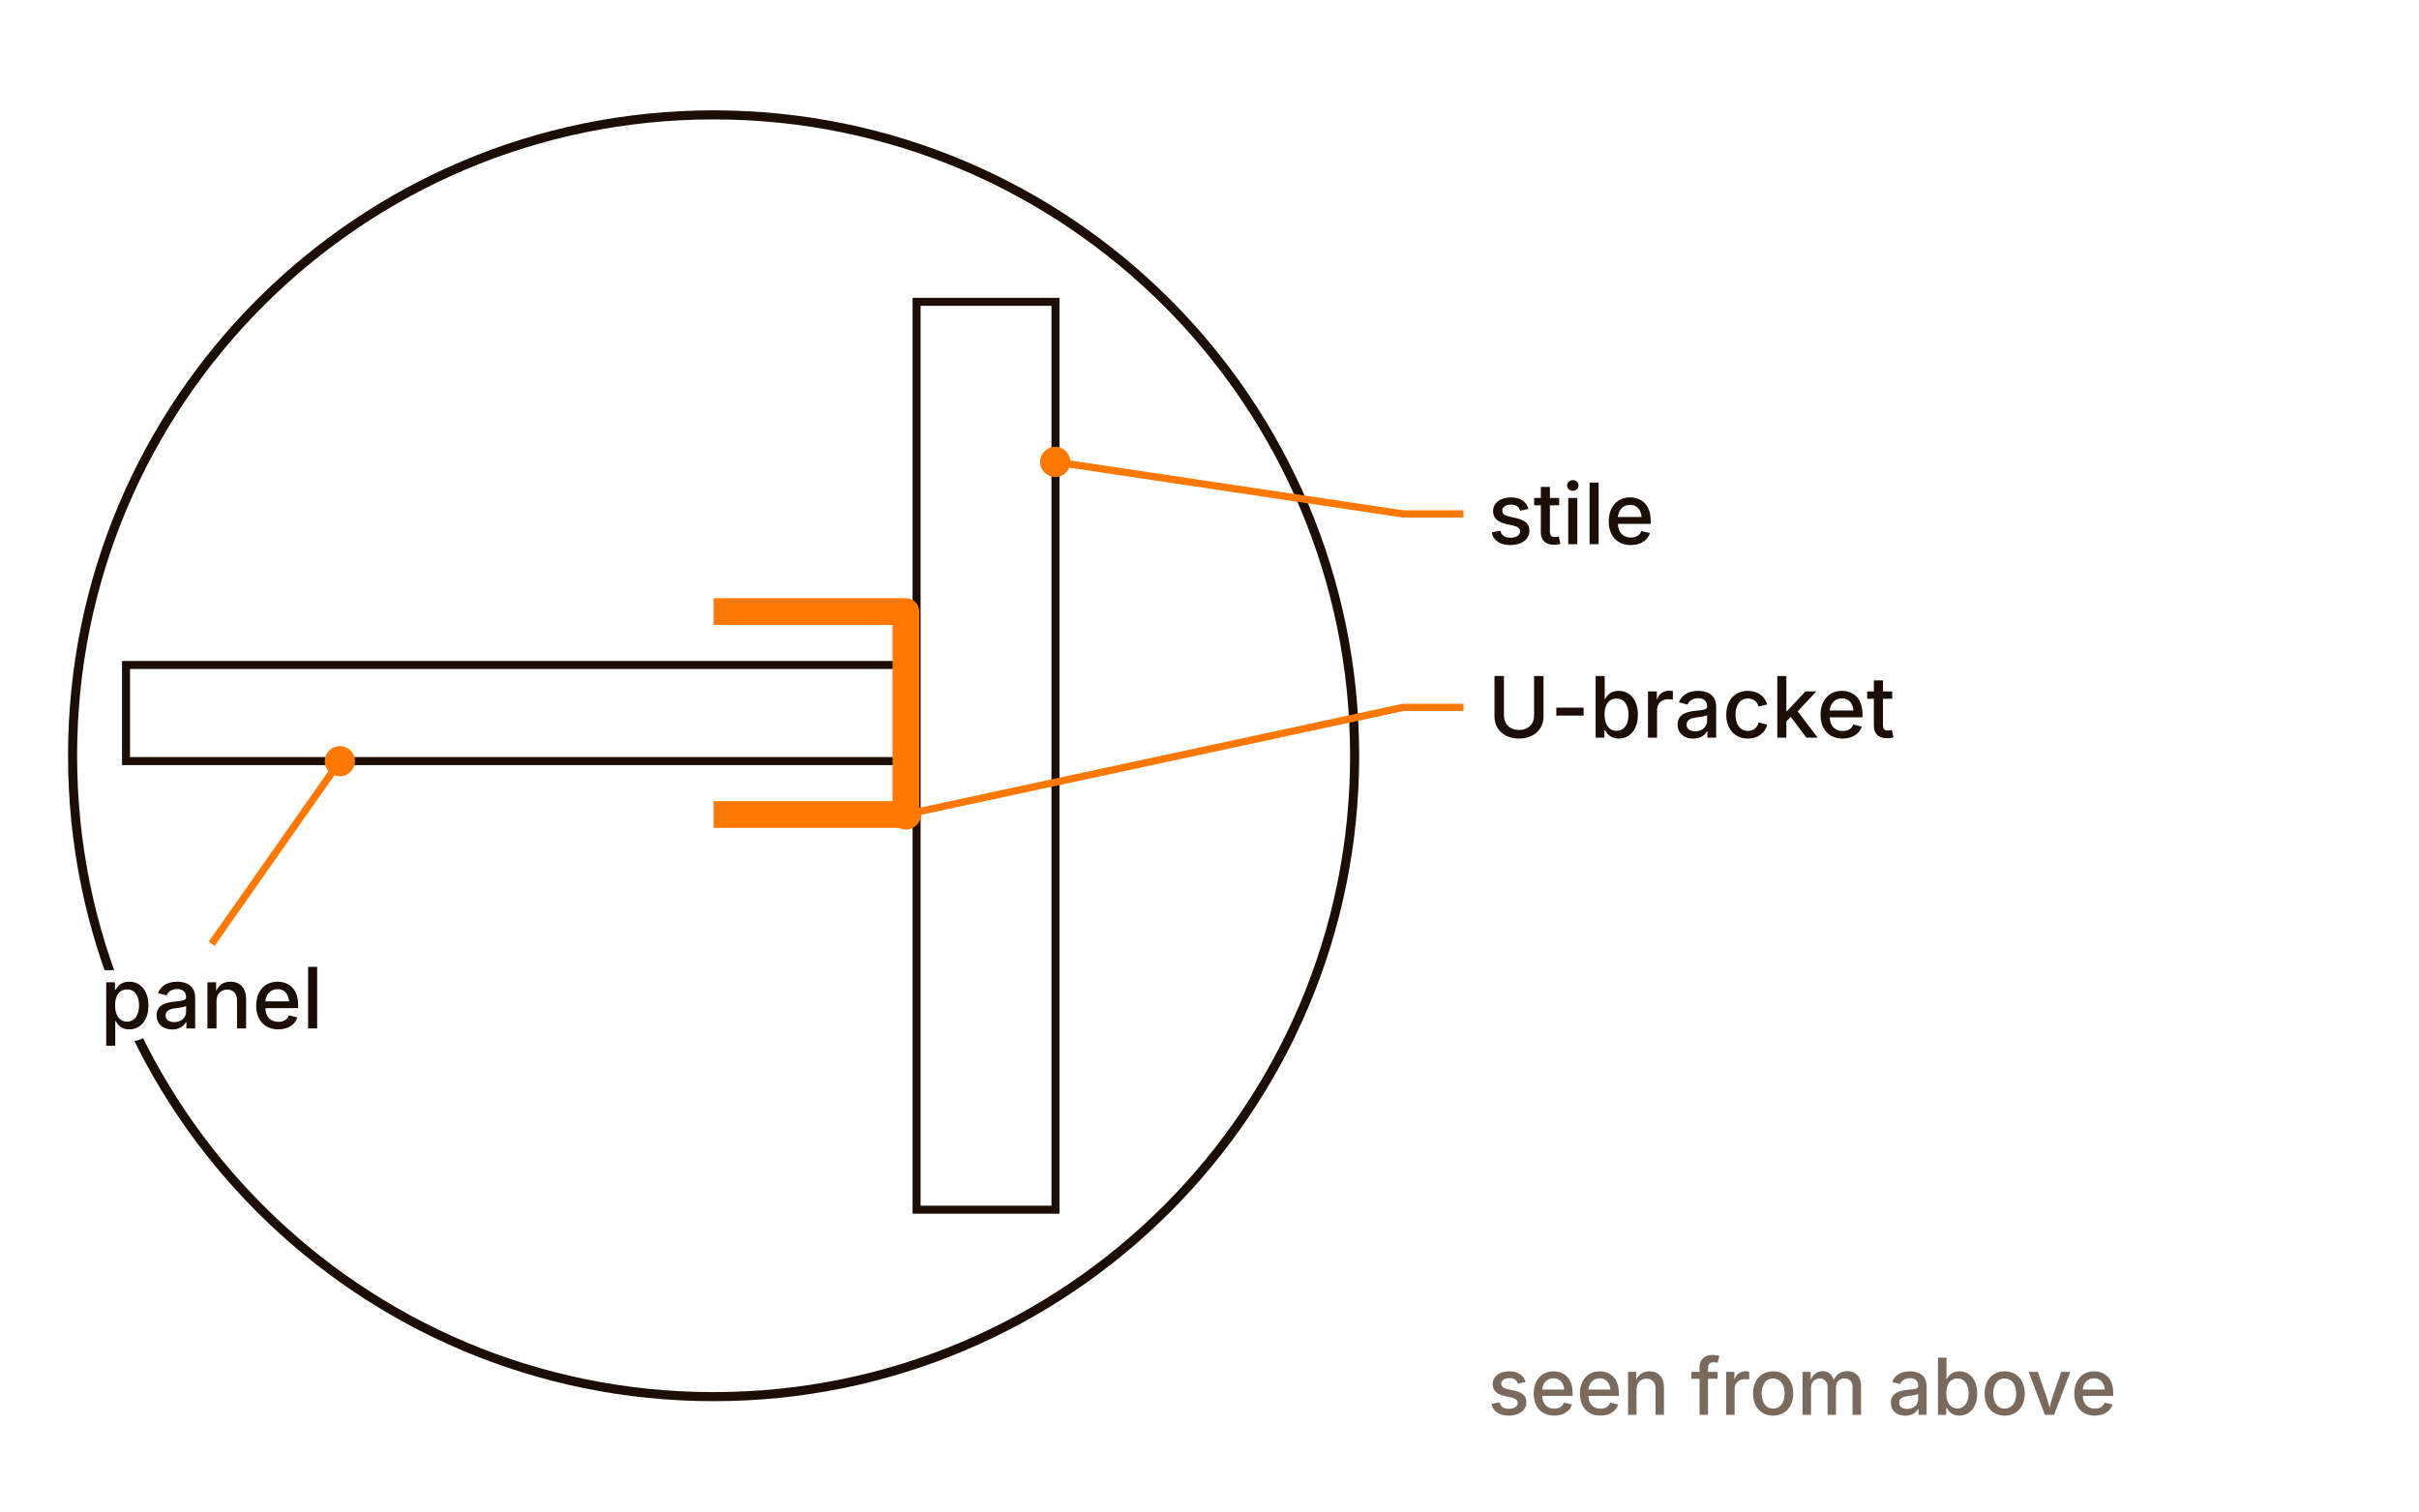
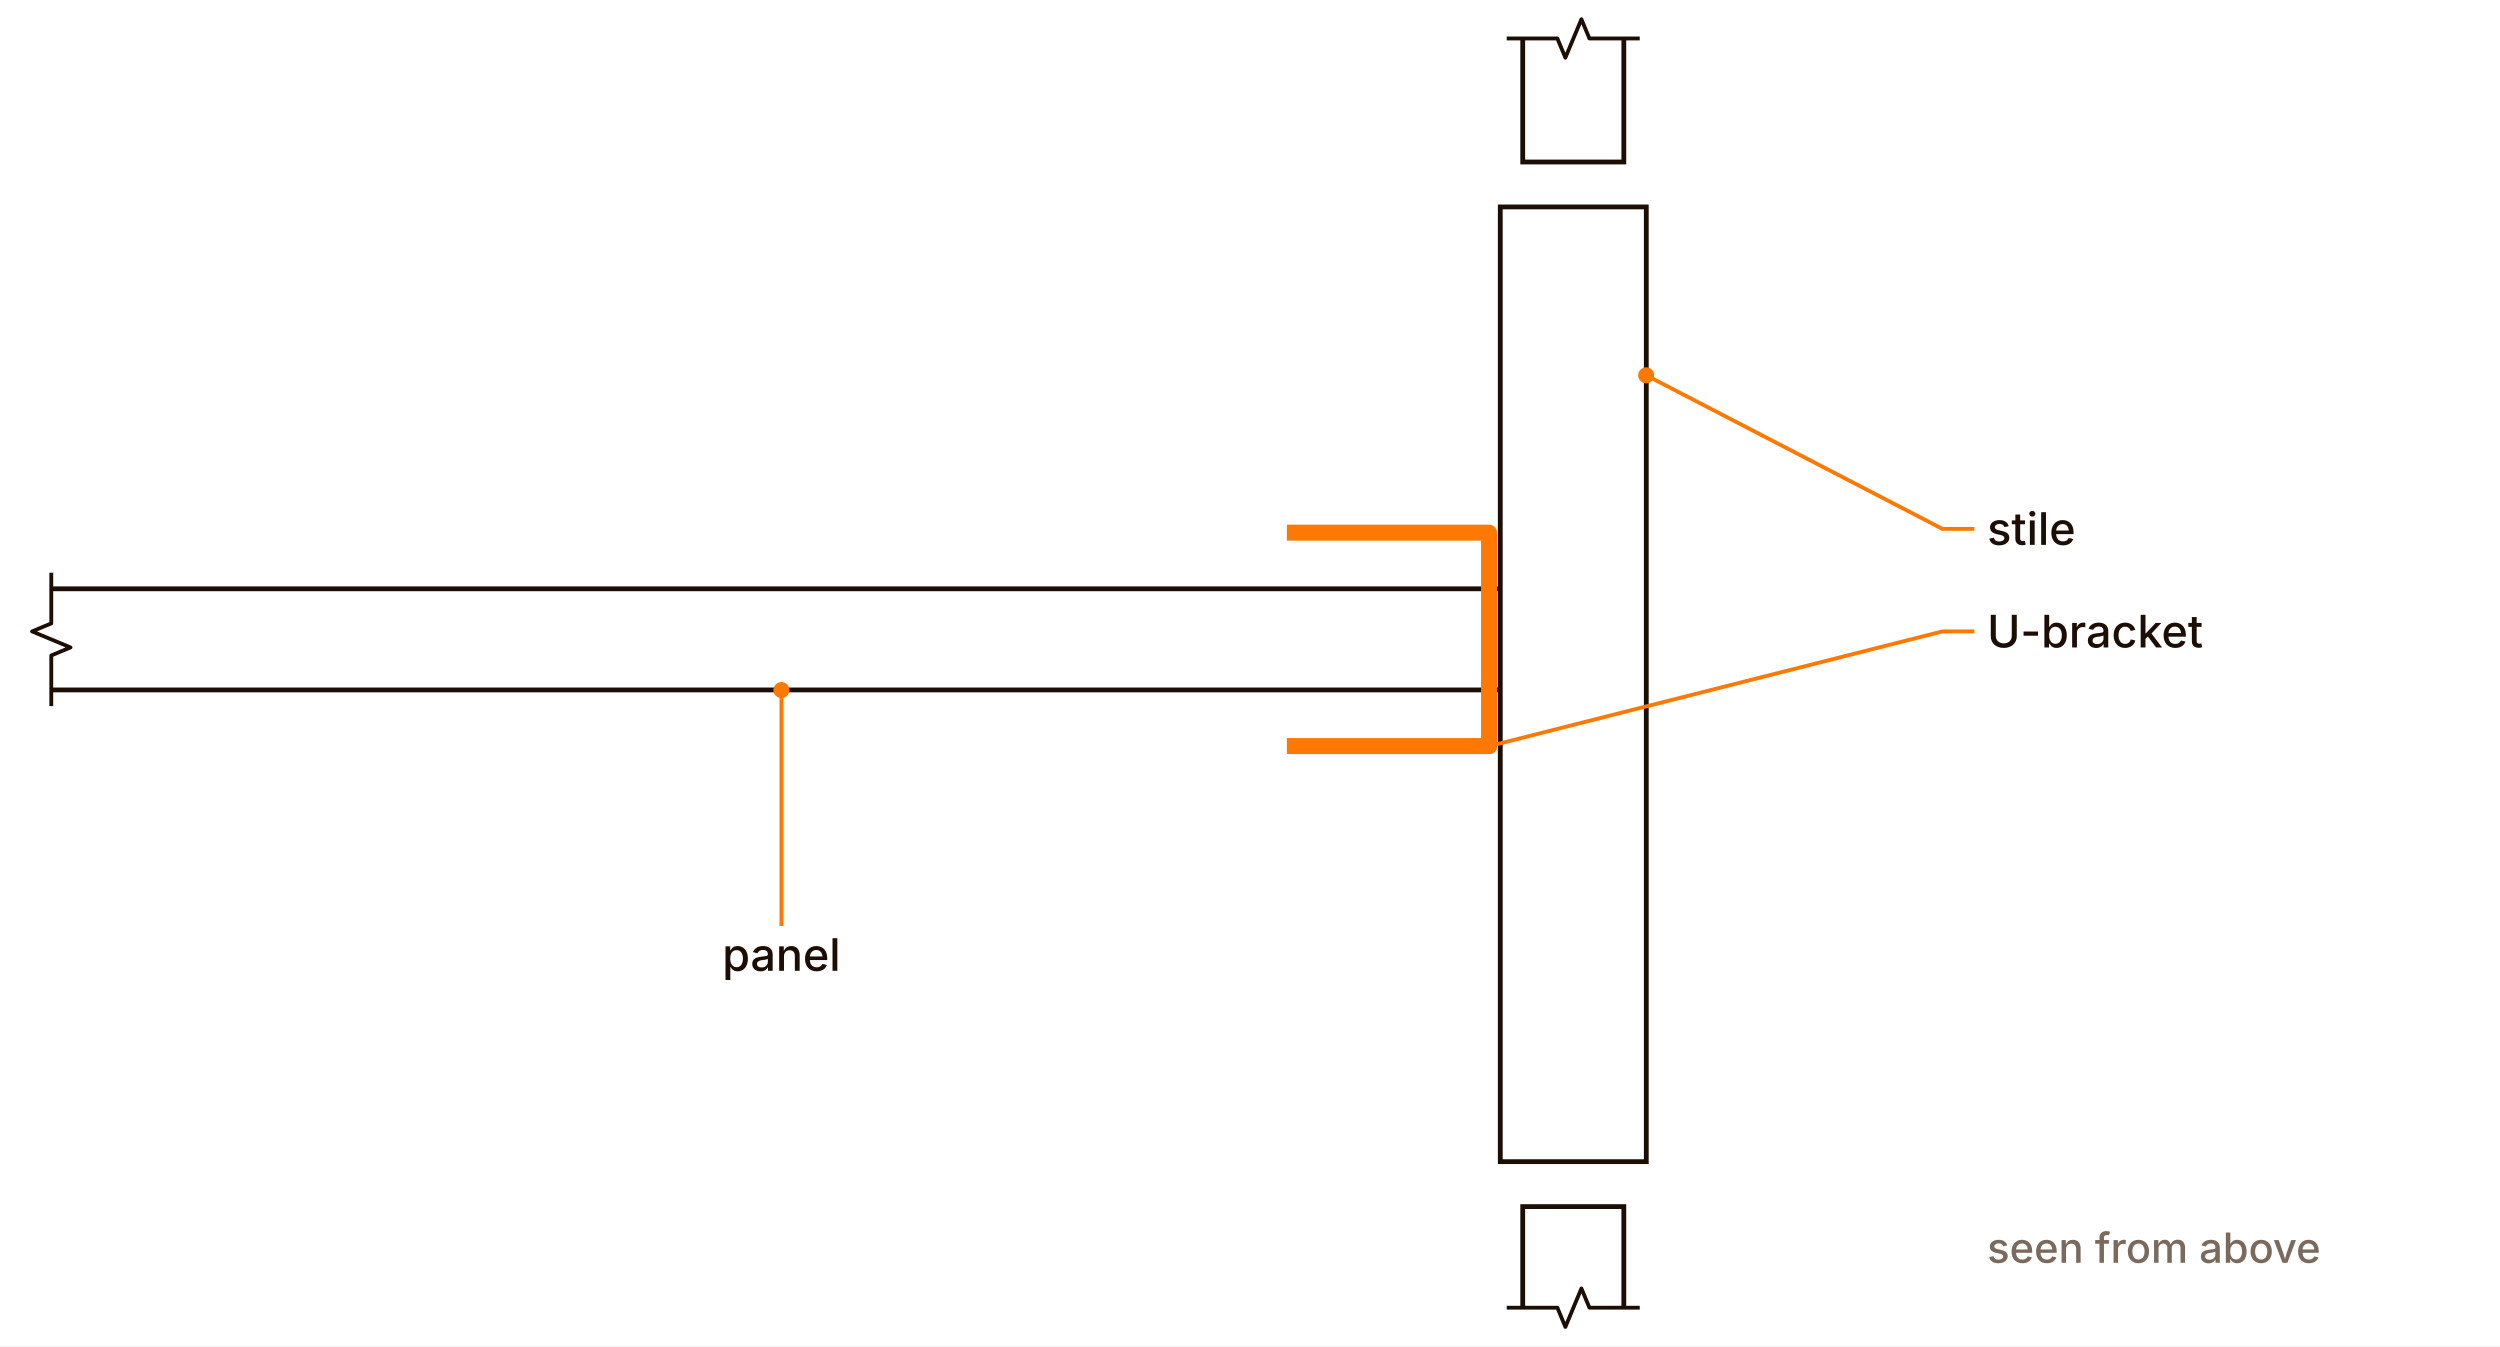
- <svg xmlns="http://www.w3.org/2000/svg" viewBox="0 0 400 250" width="400" height="250" role="img" aria-labelledby="t-mounting-floor-mounted-detail-bracket d-mounting-floor-mounted-detail-bracket" font-family="Inter, ui-sans-serif, system-ui, sans-serif">
+ <svg xmlns="http://www.w3.org/2000/svg" viewBox="0 0 780 420" width="780" height="420" role="img" aria-labelledby="t-mounting-floor-mounted-detail-bracket d-mounting-floor-mounted-detail-bracket" font-family="Inter, ui-sans-serif, system-ui, sans-serif">
  <defs>
    <pattern id="hatch-mounting-floor-mounted-detail-bracket" width="8" height="8" patternUnits="userSpaceOnUse" patternTransform="rotate(45)">
      <rect width="8" height="8" fill="#f2f0ec" />
      <line x1="0" y1="0" x2="0" y2="8" stroke="#cfc7bc" stroke-width="1.5" />
    </pattern>
    <marker id="tick-mounting-floor-mounted-detail-bracket" viewBox="0 0 10 10" refX="5" refY="5" markerWidth="8" markerHeight="8" orient="auto">
      <path d="M2 8 L8 2" stroke="#7a6a5e" stroke-width="1.5" />
    </marker>
  </defs>
-   <rect width="400" height="250" fill="#ffffff" />
-   <g transform="translate(118 125) scale(0.8833) translate(-150 -145)">
-     <clipPath id="c-mounting-floor-mounted-detail-bracket">
-       <circle cx="150" cy="145" r="120" />
-     </clipPath>
-     <g clip-path="url(#c-mounting-floor-mounted-detail-bracket)">
-       <rect x="40" y="128" width="150" height="18" fill="#ffffff" stroke="#1c0e05" stroke-width="1.5" />
+   <rect width="780" height="420" fill="#ffffff" />
+   <style>.dz *{vector-effect:non-scaling-stroke}</style>
+   <clipPath id="c-mounting-floor-mounted-detail-bracket">
+     <rect x="16.0" y="12.0" width="580.0" height="396.0" />
+   </clipPath>
+   <pattern id="hk-mounting-floor-mounted-detail-bracket" width="4.566" height="4.566" patternUnits="userSpaceOnUse" patternTransform="rotate(45)">
+     <rect width="4.566" height="4.566" fill="#f2f0ec" />
+     <line x1="0" y1="0" x2="0" y2="4.566" stroke="#cfc7bc" stroke-width="0.856" />
+   </pattern>
+   <g clip-path="url(#c-mounting-floor-mounted-detail-bracket)">
+     <g class="dz" transform="translate(138.67 -40.57) scale(1.7522)">
+       <rect x="-1000" y="128" width="1188" height="18" fill="#ffffff" stroke="#1c0e05" stroke-width="1.5" />
      <rect x="188" y="60" width="26" height="170" fill="#ffffff" stroke="#1c0e05" stroke-width="1.5" />
+       <rect x="192" y="-1000" width="18" height="1052" fill="#ffffff" stroke="#1c0e05" stroke-width="1.5" />
+       <rect x="192" y="238" width="18" height="1000" fill="#ffffff" stroke="#1c0e05" stroke-width="1.5" />
      <path d="M150 118 h36 v38 h-36" fill="none" stroke="#fe7802" stroke-width="5" stroke-linejoin="round" />
    </g>
  </g>
-   <circle cx="118" cy="125" r="106" fill="none" stroke="#1c0e05" stroke-width="1.5" />
-   <path d="M242 85 H232 L174.5 76.4" fill="none" stroke="#fe7802" stroke-width="1.2" stroke-linejoin="round" />
-   <circle cx="174.5" cy="76.4" r="2.5" fill="#fe7802" />
-   <text x="246" y="90" font-size="14" font-weight="500" fill="#1c0e05" text-anchor="start" paint-order="stroke" stroke="#fff" stroke-width="4">stile</text>
-   <path d="M242 117 H232 L149.8 134.7" fill="none" stroke="#fe7802" stroke-width="1.2" stroke-linejoin="round" />
-   <circle cx="149.8" cy="134.7" r="2.5" fill="#fe7802" />
-   <text x="246" y="122" font-size="14" font-weight="500" fill="#1c0e05" text-anchor="start" paint-order="stroke" stroke="#fff" stroke-width="4">U-bracket</text>
-   <line x1="35" y1="156.1" x2="56.2" y2="125.9" stroke="#fe7802" stroke-width="1.2" />
-   <circle cx="56.2" cy="125.9" r="2.5" fill="#fe7802" />
-   <text x="35" y="170.1" font-size="14" font-weight="500" fill="#1c0e05" text-anchor="middle" paint-order="stroke" stroke="#fff" stroke-width="4">panel</text>
-   <text x="246" y="234" font-size="13" font-weight="500" fill="#7a6a5e" text-anchor="start">seen from above</text>
+   <path d="M16.0 178.7 L16.0 194.5 L10.0 197.0 L22.0 202.0 L16.0 204.5 L16.0 220.3" fill="none" stroke="#1c0e05" stroke-width="1.2" stroke-linejoin="round" />
+   <path d="M470.1 12.0 L485.9 12.0 L488.4 18.0 L493.4 6.0 L495.9 12.0 L511.6 12.0" fill="none" stroke="#1c0e05" stroke-width="1.2" stroke-linejoin="round" />
+   <path d="M470.1 408.0 L485.9 408.0 L488.4 414.0 L493.4 402.0 L495.9 408.0 L511.6 408.0" fill="none" stroke="#1c0e05" stroke-width="1.2" stroke-linejoin="round" />
+   <line x1="243.8" y1="288.9" x2="243.8" y2="215.3" stroke="#fe7802" stroke-width="1.2" />
+   <circle cx="243.8" cy="215.3" r="2.5" fill="#fe7802" />
+   <text x="243.8" y="302.9" font-size="14" font-weight="500" fill="#1c0e05" text-anchor="middle" paint-order="stroke" stroke="#fff" stroke-width="4">panel</text>
+   <path d="M616 165 H606 L513.6 117.1" fill="none" stroke="#fe7802" stroke-width="1.2" stroke-linejoin="round" />
+   <circle cx="513.6" cy="117.1" r="2.5" fill="#fe7802" />
+   <text x="620" y="170" font-size="14" font-weight="500" fill="#1c0e05" text-anchor="start" paint-order="stroke" stroke="#fff" stroke-width="4">stile</text>
+   <path d="M616 197 H606 L464.6 232.8" fill="none" stroke="#fe7802" stroke-width="1.2" stroke-linejoin="round" />
+   <circle cx="464.6" cy="232.8" r="2.5" fill="#fe7802" />
+   <text x="620" y="202" font-size="14" font-weight="500" fill="#1c0e05" text-anchor="start" paint-order="stroke" stroke="#fff" stroke-width="4">U-bracket</text>
+   <text x="620" y="394" font-size="13" font-weight="500" fill="#7a6a5e" text-anchor="start">seen from above</text>
</svg>
